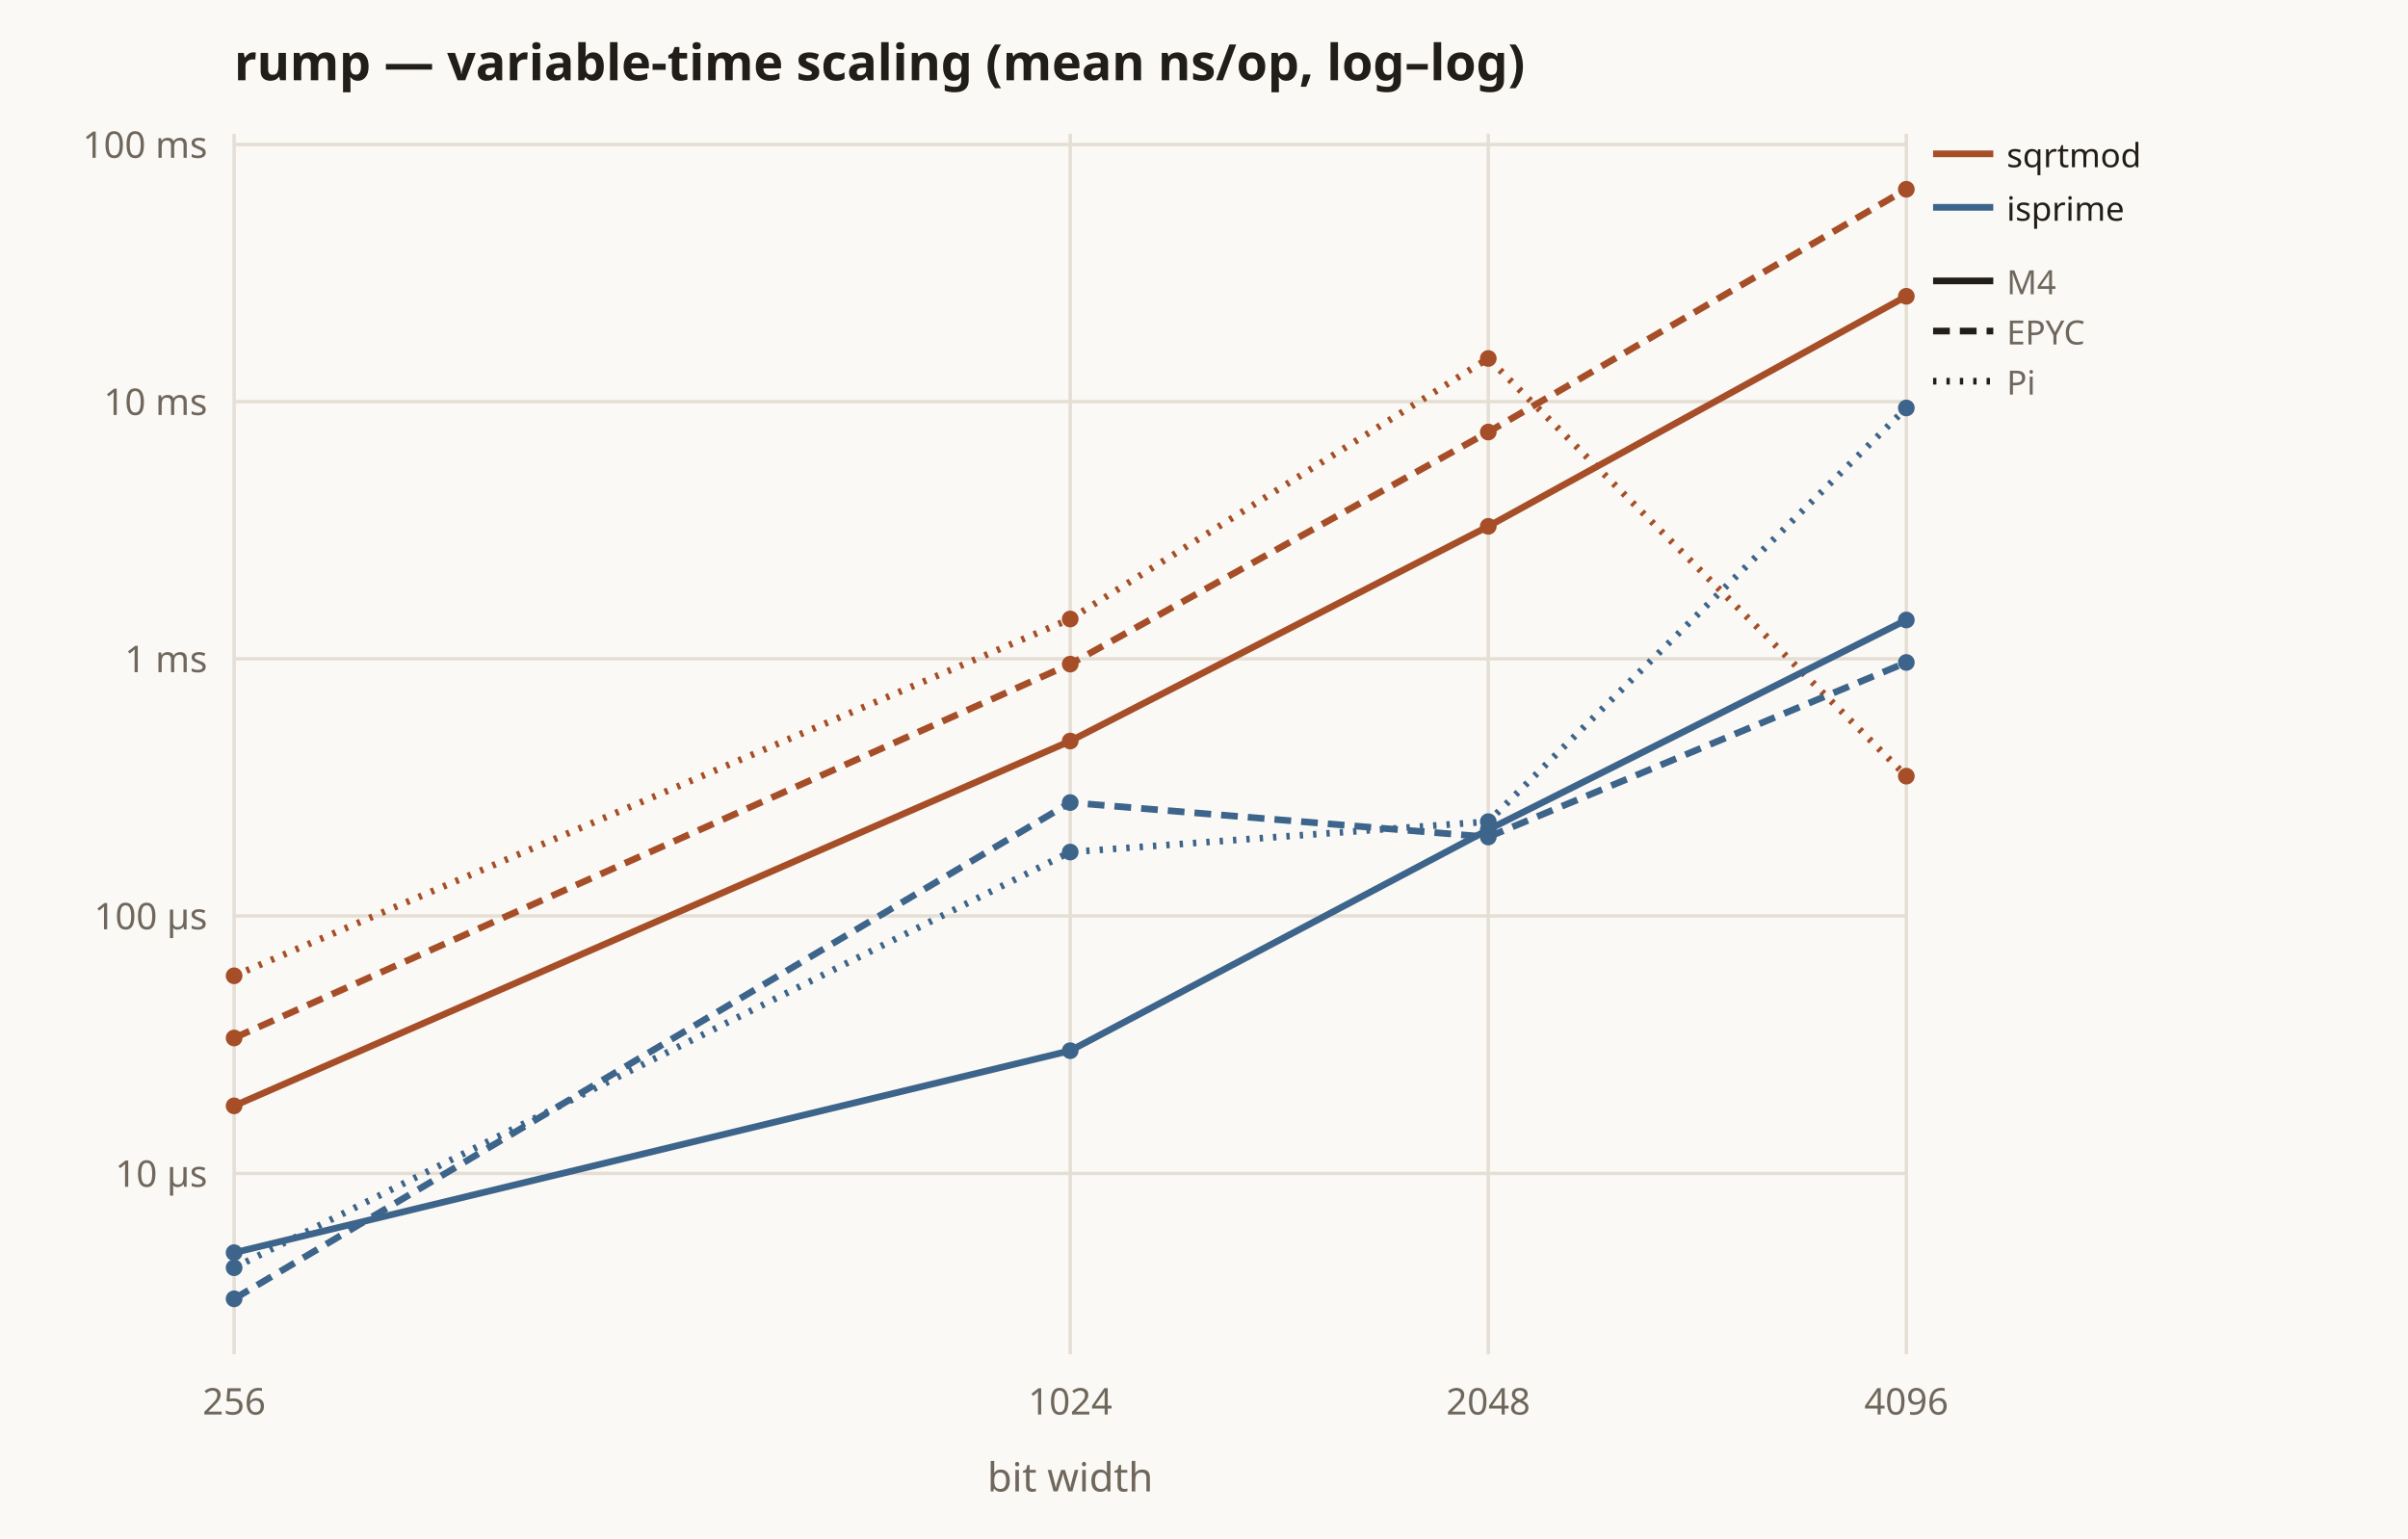
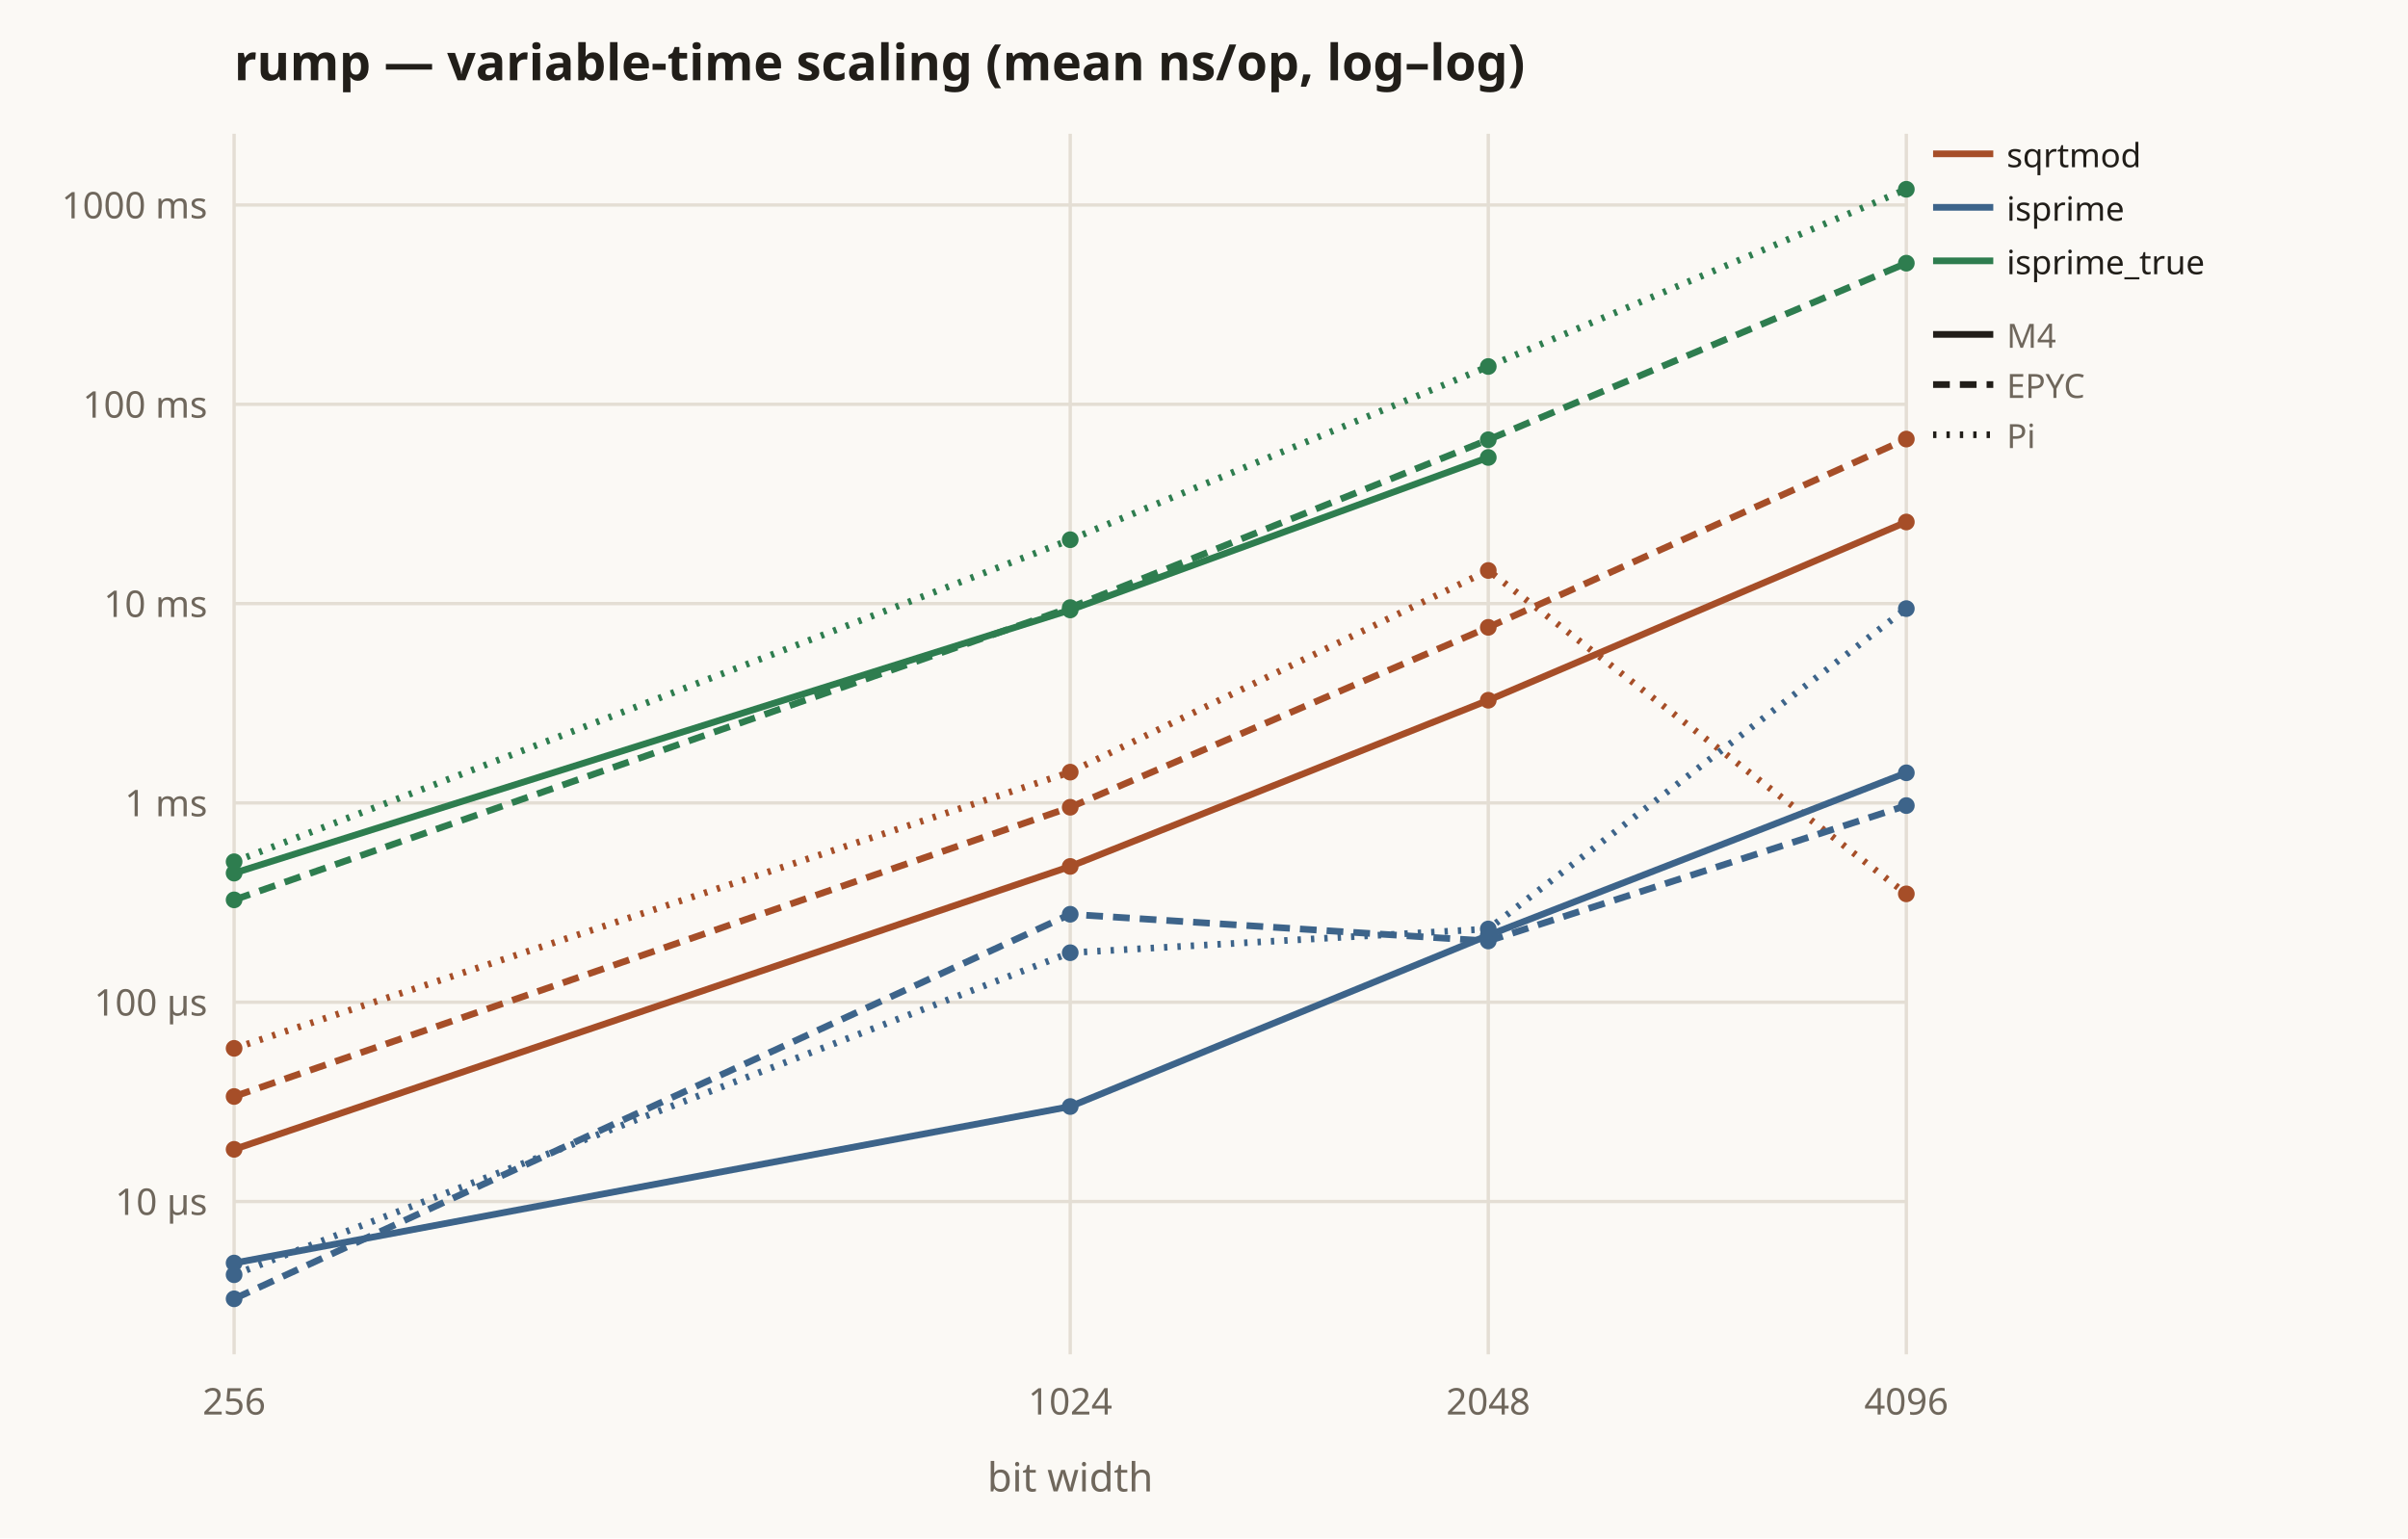
<svg xmlns="http://www.w3.org/2000/svg" width="720" height="460" viewBox="0 0 720 460" font-family="system-ui,sans-serif">
  <rect width="720" height="460" fill="#FBF9F5" />
  <text x="70" y="24" font-size="15" font-weight="600" fill="#211E19">rump — variable-time scaling (mean ns/op, log–log)</text>
  <line x1="70.0" y1="40" x2="70.0" y2="405" stroke="#E4DED4" />
  <text x="70.0" y="423" font-size="11" fill="#6F675C" text-anchor="middle">256</text>
  <line x1="320.0" y1="40" x2="320.0" y2="405" stroke="#E4DED4" />
  <text x="320.0" y="423" font-size="11" fill="#6F675C" text-anchor="middle">1024</text>
  <line x1="445.0" y1="40" x2="445.0" y2="405" stroke="#E4DED4" />
  <text x="445.0" y="423" font-size="11" fill="#6F675C" text-anchor="middle">2048</text>
  <line x1="570.0" y1="40" x2="570.0" y2="405" stroke="#E4DED4" />
  <text x="570.0" y="423" font-size="11" fill="#6F675C" text-anchor="middle">4096</text>
  <text x="320" y="446" font-size="12" fill="#6F675C" text-anchor="middle">bit width</text>
-   <line x1="70" y1="350.9" x2="570" y2="350.9" stroke="#E4DED4" />
-   <text x="62" y="354.9" font-size="11" fill="#6F675C" text-anchor="end">10 µs</text>
-   <line x1="70" y1="273.9" x2="570" y2="273.9" stroke="#E4DED4" />
-   <text x="62" y="277.9" font-size="11" fill="#6F675C" text-anchor="end">100 µs</text>
-   <line x1="70" y1="197.0" x2="570" y2="197.0" stroke="#E4DED4" />
-   <text x="62" y="201.0" font-size="11" fill="#6F675C" text-anchor="end">1 ms</text>
-   <line x1="70" y1="120.1" x2="570" y2="120.1" stroke="#E4DED4" />
-   <text x="62" y="124.1" font-size="11" fill="#6F675C" text-anchor="end">10 ms</text>
-   <line x1="70" y1="43.2" x2="570" y2="43.2" stroke="#E4DED4" />
-   <text x="62" y="47.2" font-size="11" fill="#6F675C" text-anchor="end">100 ms</text>
-   <path d="M70.0,330.7 L320.0,221.6 L445.0,157.4 L570.0,88.6" fill="none" stroke="#A64E28" stroke-width="2" />
-   <circle cx="70.0" cy="330.7" r="2.5" fill="#A64E28" />
-   <circle cx="320.0" cy="221.6" r="2.5" fill="#A64E28" />
-   <circle cx="445.0" cy="157.4" r="2.5" fill="#A64E28" />
-   <circle cx="570.0" cy="88.6" r="2.5" fill="#A64E28" />
-   <path d="M70.0,310.4 L320.0,198.6 L445.0,129.2 L570.0,56.6" fill="none" stroke="#A64E28" stroke-width="2" stroke-dasharray="5,3" />
-   <circle cx="70.0" cy="310.4" r="2.5" fill="#A64E28" />
-   <circle cx="320.0" cy="198.6" r="2.5" fill="#A64E28" />
-   <circle cx="445.0" cy="129.2" r="2.5" fill="#A64E28" />
-   <circle cx="570.0" cy="56.6" r="2.5" fill="#A64E28" />
-   <path d="M70.0,291.8 L320.0,185.1 L445.0,107.2 L570.0,232.1" fill="none" stroke="#A64E28" stroke-width="2" stroke-dasharray="1,3" />
-   <circle cx="70.0" cy="291.8" r="2.5" fill="#A64E28" />
-   <circle cx="320.0" cy="185.1" r="2.5" fill="#A64E28" />
-   <circle cx="445.0" cy="107.2" r="2.5" fill="#A64E28" />
-   <circle cx="570.0" cy="232.1" r="2.5" fill="#A64E28" />
-   <path d="M70.0,374.6 L320.0,314.2 L445.0,248.1 L570.0,185.4" fill="none" stroke="#3D648A" stroke-width="2" />
-   <circle cx="70.0" cy="374.6" r="2.5" fill="#3D648A" />
-   <circle cx="320.0" cy="314.2" r="2.5" fill="#3D648A" />
-   <circle cx="445.0" cy="248.1" r="2.5" fill="#3D648A" />
-   <circle cx="570.0" cy="185.4" r="2.5" fill="#3D648A" />
-   <path d="M70.0,388.4 L320.0,240.0 L445.0,250.3 L570.0,198.1" fill="none" stroke="#3D648A" stroke-width="2" stroke-dasharray="5,3" />
+   <line x1="70" y1="359.3" x2="570" y2="359.3" stroke="#E4DED4" />
+   <text x="62" y="363.3" font-size="11" fill="#6F675C" text-anchor="end">10 µs</text>
+   <line x1="70" y1="299.7" x2="570" y2="299.7" stroke="#E4DED4" />
+   <text x="62" y="303.7" font-size="11" fill="#6F675C" text-anchor="end">100 µs</text>
+   <line x1="70" y1="240.1" x2="570" y2="240.1" stroke="#E4DED4" />
+   <text x="62" y="244.1" font-size="11" fill="#6F675C" text-anchor="end">1 ms</text>
+   <line x1="70" y1="180.5" x2="570" y2="180.5" stroke="#E4DED4" />
+   <text x="62" y="184.5" font-size="11" fill="#6F675C" text-anchor="end">10 ms</text>
+   <line x1="70" y1="120.9" x2="570" y2="120.9" stroke="#E4DED4" />
+   <text x="62" y="124.9" font-size="11" fill="#6F675C" text-anchor="end">100 ms</text>
+   <line x1="70" y1="61.3" x2="570" y2="61.3" stroke="#E4DED4" />
+   <text x="62" y="65.3" font-size="11" fill="#6F675C" text-anchor="end">1000 ms</text>
+   <path d="M70.0,343.7 L320.0,259.1 L445.0,209.4 L570.0,156.1" fill="none" stroke="#A64E28" stroke-width="2" />
+   <circle cx="70.0" cy="343.7" r="2.5" fill="#A64E28" />
+   <circle cx="320.0" cy="259.1" r="2.5" fill="#A64E28" />
+   <circle cx="445.0" cy="209.4" r="2.5" fill="#A64E28" />
+   <circle cx="570.0" cy="156.1" r="2.5" fill="#A64E28" />
+   <path d="M70.0,327.9 L320.0,241.4 L445.0,187.6 L570.0,131.3" fill="none" stroke="#A64E28" stroke-width="2" stroke-dasharray="5,3" />
+   <circle cx="70.0" cy="327.9" r="2.5" fill="#A64E28" />
+   <circle cx="320.0" cy="241.4" r="2.5" fill="#A64E28" />
+   <circle cx="445.0" cy="187.6" r="2.5" fill="#A64E28" />
+   <circle cx="570.0" cy="131.3" r="2.5" fill="#A64E28" />
+   <path d="M70.0,313.5 L320.0,230.9 L445.0,170.6 L570.0,267.3" fill="none" stroke="#A64E28" stroke-width="2" stroke-dasharray="1,3" />
+   <circle cx="70.0" cy="313.5" r="2.5" fill="#A64E28" />
+   <circle cx="320.0" cy="230.9" r="2.5" fill="#A64E28" />
+   <circle cx="445.0" cy="170.6" r="2.5" fill="#A64E28" />
+   <circle cx="570.0" cy="267.3" r="2.5" fill="#A64E28" />
+   <path d="M70.0,377.7 L320.0,330.9 L445.0,279.7 L570.0,231.1" fill="none" stroke="#3D648A" stroke-width="2" />
+   <circle cx="70.0" cy="377.7" r="2.5" fill="#3D648A" />
+   <circle cx="320.0" cy="330.9" r="2.5" fill="#3D648A" />
+   <circle cx="445.0" cy="279.7" r="2.5" fill="#3D648A" />
+   <circle cx="570.0" cy="231.1" r="2.5" fill="#3D648A" />
+   <path d="M70.0,388.4 L320.0,273.4 L445.0,281.4 L570.0,240.9" fill="none" stroke="#3D648A" stroke-width="2" stroke-dasharray="5,3" />
  <circle cx="70.0" cy="388.4" r="2.5" fill="#3D648A" />
-   <circle cx="320.0" cy="240.0" r="2.5" fill="#3D648A" />
-   <circle cx="445.0" cy="250.3" r="2.5" fill="#3D648A" />
-   <circle cx="570.0" cy="198.1" r="2.5" fill="#3D648A" />
-   <path d="M70.0,379.1 L320.0,254.8 L445.0,245.7 L570.0,122.0" fill="none" stroke="#3D648A" stroke-width="2" stroke-dasharray="1,3" />
-   <circle cx="70.0" cy="379.1" r="2.5" fill="#3D648A" />
-   <circle cx="320.0" cy="254.8" r="2.5" fill="#3D648A" />
-   <circle cx="445.0" cy="245.7" r="2.5" fill="#3D648A" />
-   <circle cx="570.0" cy="122.0" r="2.5" fill="#3D648A" />
+   <circle cx="320.0" cy="273.4" r="2.5" fill="#3D648A" />
+   <circle cx="445.0" cy="281.4" r="2.5" fill="#3D648A" />
+   <circle cx="570.0" cy="240.9" r="2.5" fill="#3D648A" />
+   <path d="M70.0,381.2 L320.0,284.9 L445.0,277.8 L570.0,182.0" fill="none" stroke="#3D648A" stroke-width="2" stroke-dasharray="1,3" />
+   <circle cx="70.0" cy="381.2" r="2.5" fill="#3D648A" />
+   <circle cx="320.0" cy="284.9" r="2.5" fill="#3D648A" />
+   <circle cx="445.0" cy="277.8" r="2.5" fill="#3D648A" />
+   <circle cx="570.0" cy="182.0" r="2.5" fill="#3D648A" />
+   <path d="M70.0,261.1 L320.0,182.4 L445.0,136.8" fill="none" stroke="#2E7D4F" stroke-width="2" />
+   <circle cx="70.0" cy="261.1" r="2.5" fill="#2E7D4F" />
+   <circle cx="320.0" cy="182.4" r="2.5" fill="#2E7D4F" />
+   <circle cx="445.0" cy="136.8" r="2.5" fill="#2E7D4F" />
+   <path d="M70.0,269.1 L320.0,181.7 L445.0,131.5 L570.0,78.7" fill="none" stroke="#2E7D4F" stroke-width="2" stroke-dasharray="5,3" />
+   <circle cx="70.0" cy="269.1" r="2.5" fill="#2E7D4F" />
+   <circle cx="320.0" cy="181.7" r="2.5" fill="#2E7D4F" />
+   <circle cx="445.0" cy="131.5" r="2.5" fill="#2E7D4F" />
+   <circle cx="570.0" cy="78.7" r="2.5" fill="#2E7D4F" />
+   <path d="M70.0,257.7 L320.0,161.4 L445.0,109.6 L570.0,56.6" fill="none" stroke="#2E7D4F" stroke-width="2" stroke-dasharray="1,3" />
+   <circle cx="70.0" cy="257.7" r="2.5" fill="#2E7D4F" />
+   <circle cx="320.0" cy="161.4" r="2.5" fill="#2E7D4F" />
+   <circle cx="445.0" cy="109.6" r="2.5" fill="#2E7D4F" />
+   <circle cx="570.0" cy="56.6" r="2.5" fill="#2E7D4F" />
  <line x1="578" y1="46" x2="596" y2="46" stroke="#A64E28" stroke-width="2" />
  <text x="600" y="50" font-size="10" fill="#211E19">sqrtmod</text>
  <line x1="578" y1="62" x2="596" y2="62" stroke="#3D648A" stroke-width="2" />
  <text x="600" y="66" font-size="10" fill="#211E19">isprime</text>
-   <line x1="578" y1="84" x2="596" y2="84" stroke="#211E19" stroke-width="2" />
-   <text x="600" y="88" font-size="10" fill="#6F675C">M4</text>
-   <line x1="578" y1="99" x2="596" y2="99" stroke="#211E19" stroke-width="2" stroke-dasharray="5,3" />
-   <text x="600" y="103" font-size="10" fill="#6F675C">EPYC</text>
-   <line x1="578" y1="114" x2="596" y2="114" stroke="#211E19" stroke-width="2" stroke-dasharray="1,3" />
-   <text x="600" y="118" font-size="10" fill="#6F675C">Pi</text>
+   <line x1="578" y1="78" x2="596" y2="78" stroke="#2E7D4F" stroke-width="2" />
+   <text x="600" y="82" font-size="10" fill="#211E19">isprime_true</text>
+   <line x1="578" y1="100" x2="596" y2="100" stroke="#211E19" stroke-width="2" />
+   <text x="600" y="104" font-size="10" fill="#6F675C">M4</text>
+   <line x1="578" y1="115" x2="596" y2="115" stroke="#211E19" stroke-width="2" stroke-dasharray="5,3" />
+   <text x="600" y="119" font-size="10" fill="#6F675C">EPYC</text>
+   <line x1="578" y1="130" x2="596" y2="130" stroke="#211E19" stroke-width="2" stroke-dasharray="1,3" />
+   <text x="600" y="134" font-size="10" fill="#6F675C">Pi</text>
</svg>
